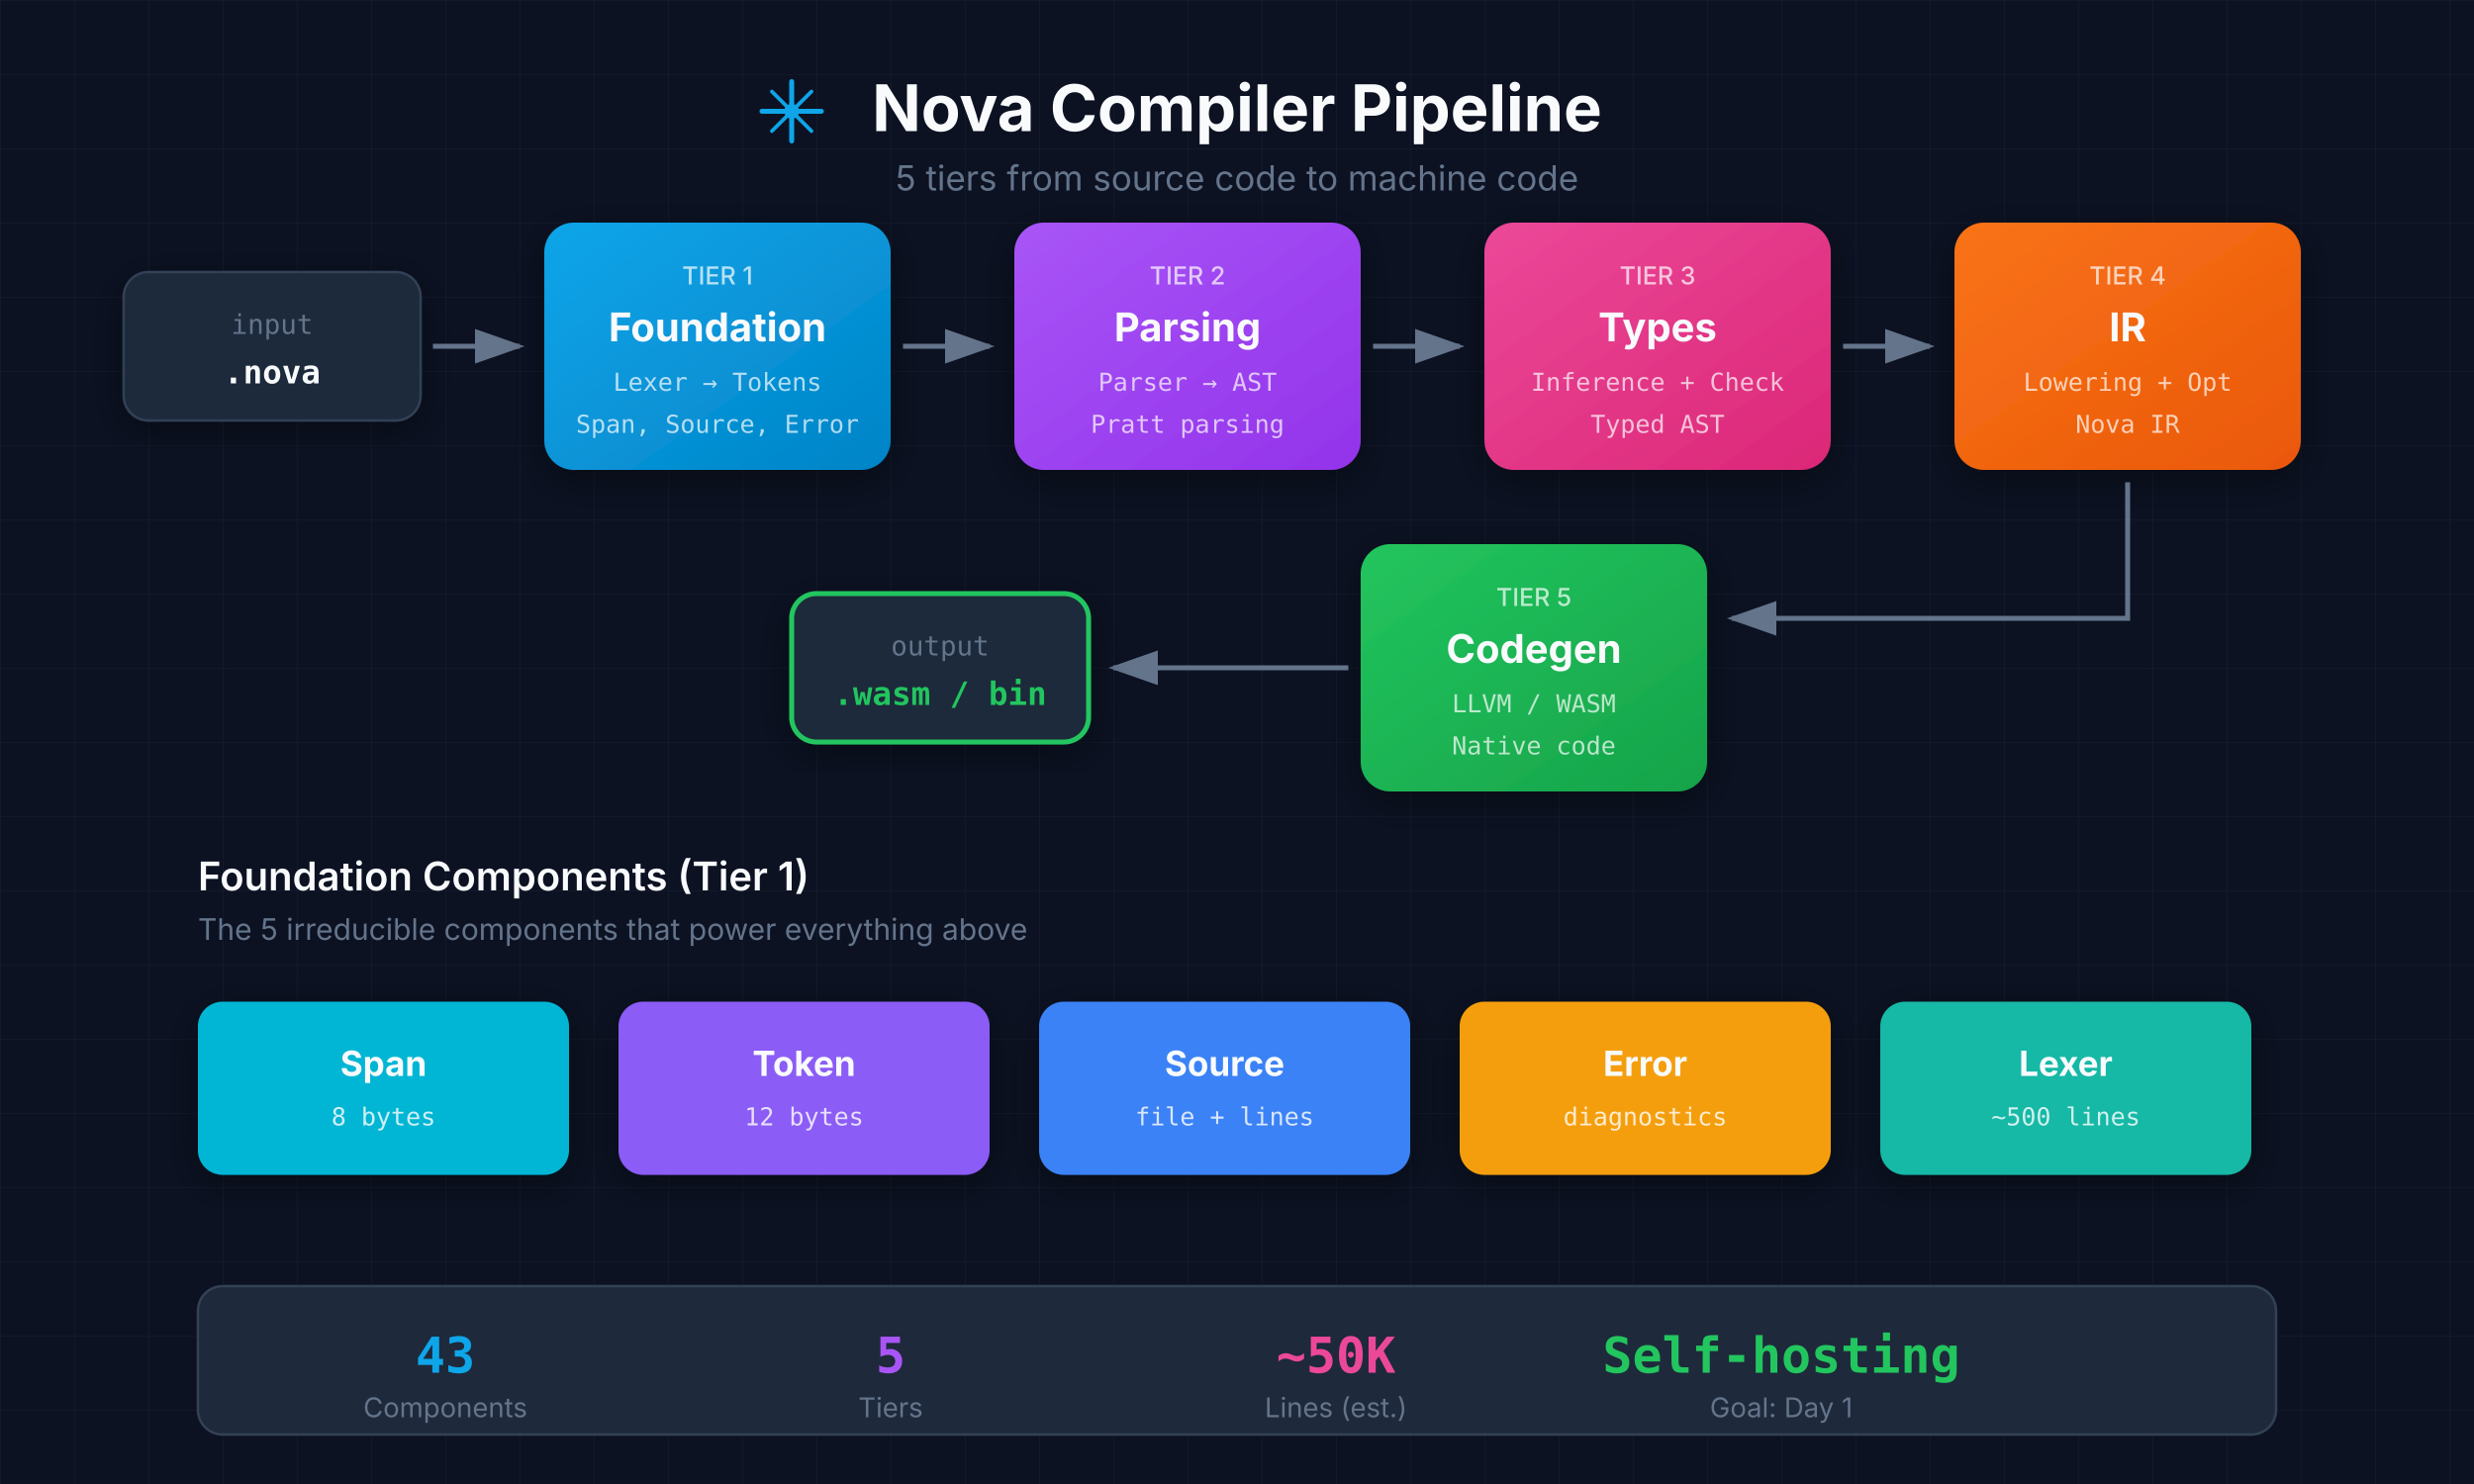
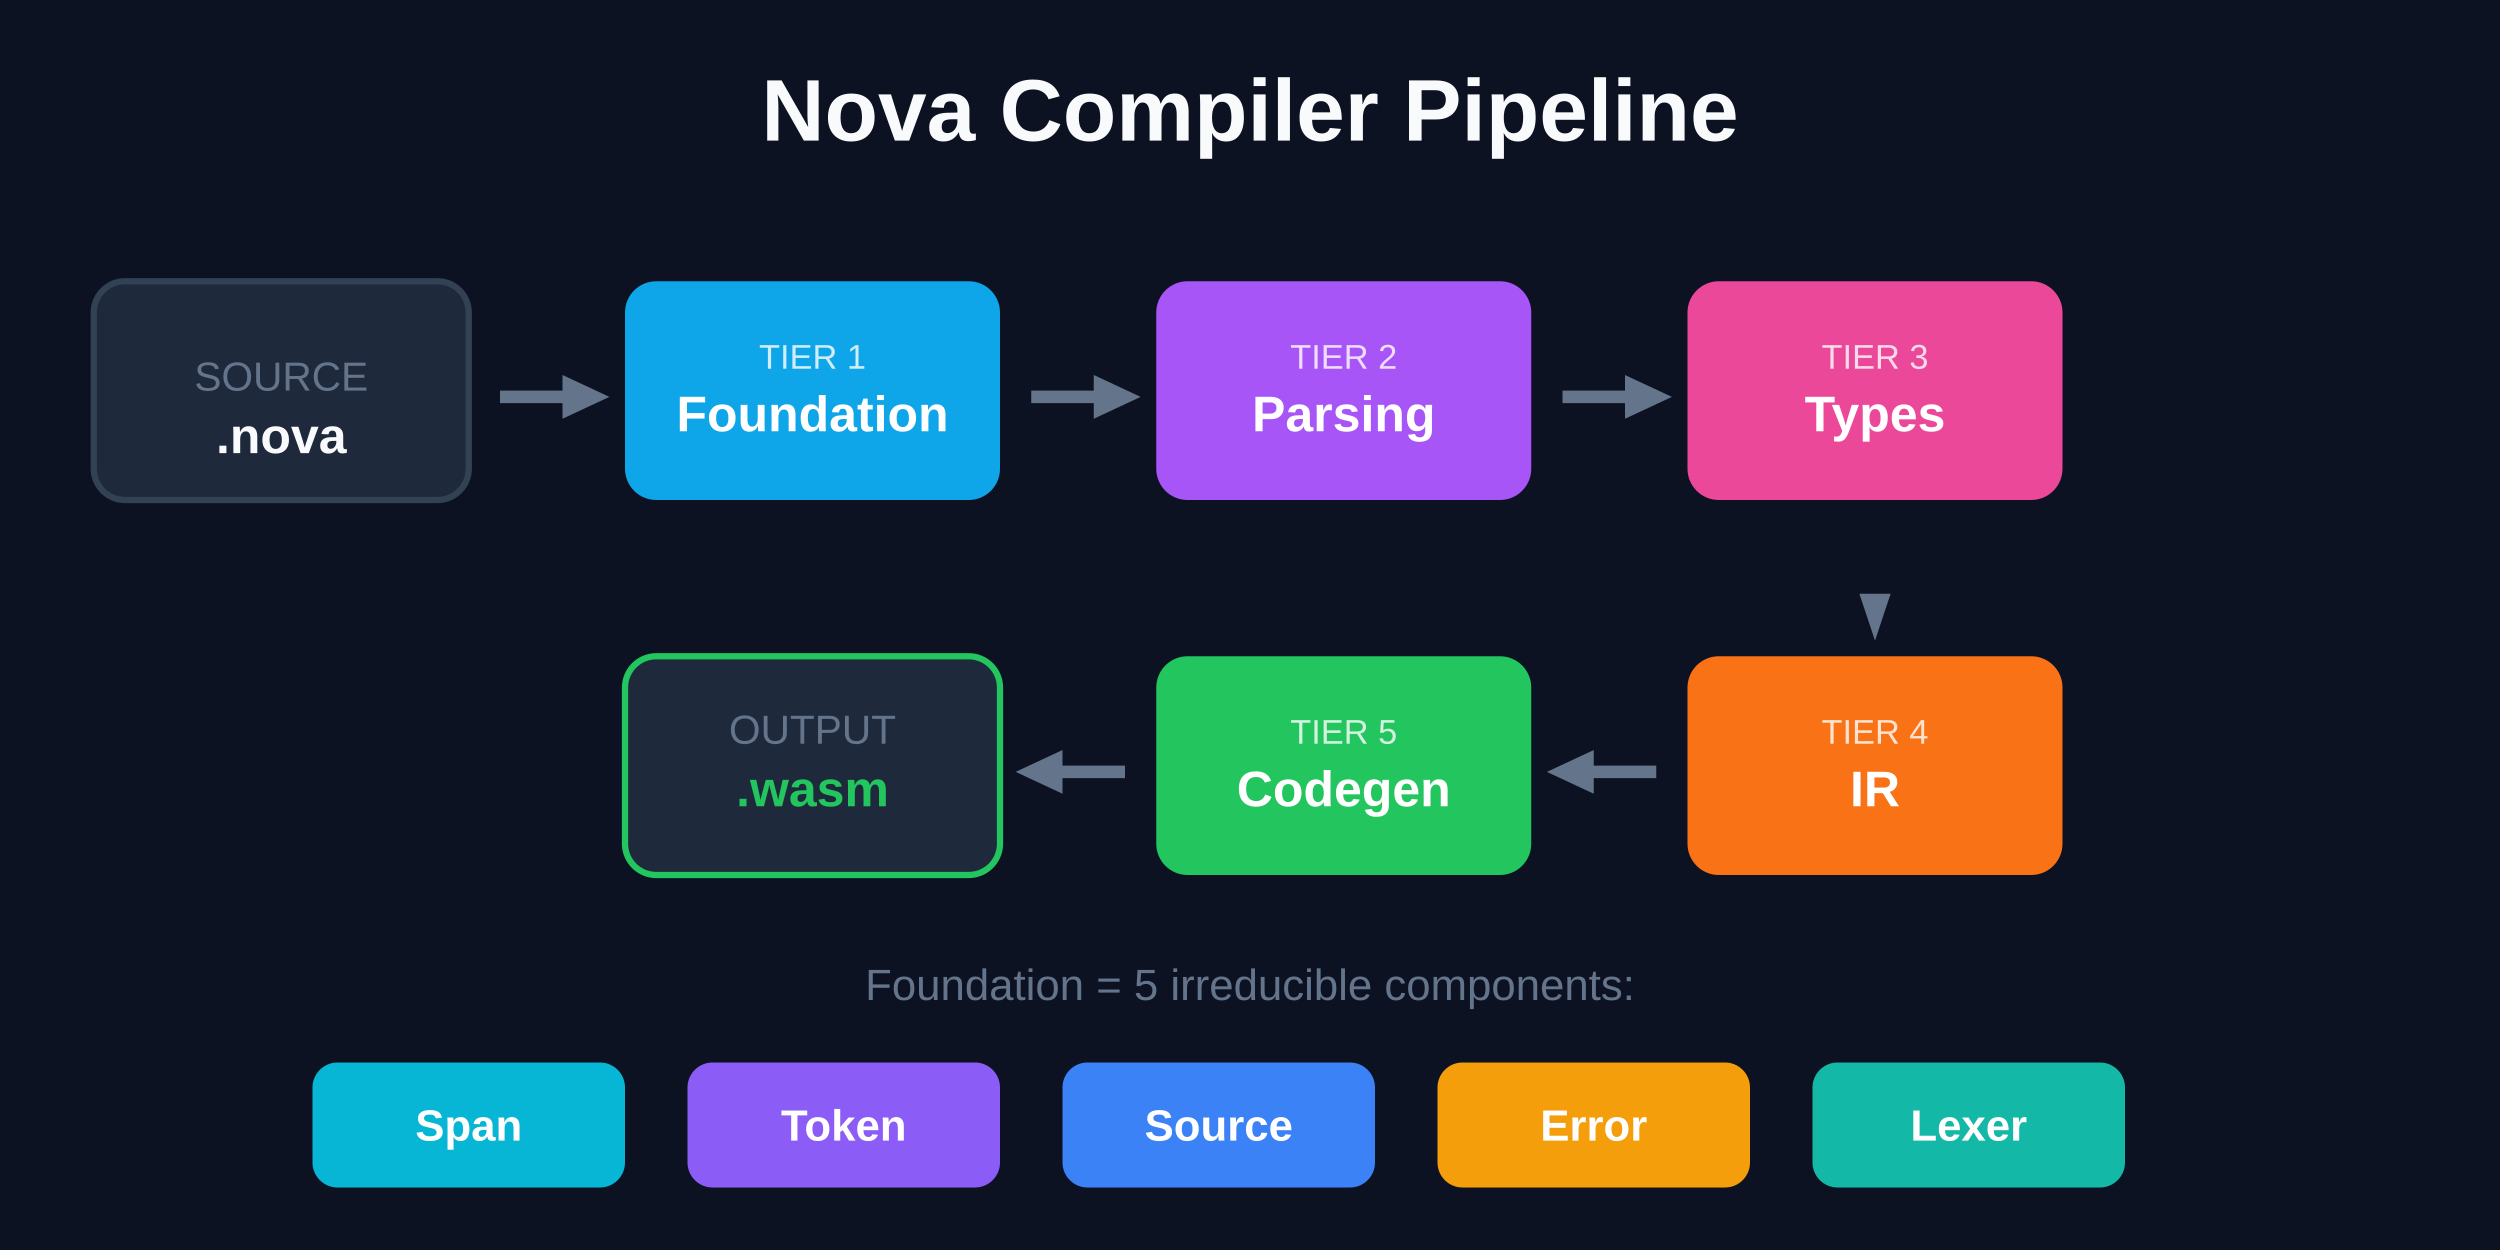
- <svg xmlns="http://www.w3.org/2000/svg" width="1000" height="600">
-   <defs>
-     <linearGradient id="foundationGrad" x1="0%" y1="0%" x2="100%" y2="100%">
-       <stop offset="0%" style="stop-color:#0ea5e9" />
-       <stop offset="100%" style="stop-color:#0284c7" />
-     </linearGradient>
-     <linearGradient id="parsingGrad" x1="0%" y1="0%" x2="100%" y2="100%">
-       <stop offset="0%" style="stop-color:#a855f7" />
-       <stop offset="100%" style="stop-color:#9333ea" />
-     </linearGradient>
-     <linearGradient id="typesGrad" x1="0%" y1="0%" x2="100%" y2="100%">
-       <stop offset="0%" style="stop-color:#ec4899" />
-       <stop offset="100%" style="stop-color:#db2777" />
-     </linearGradient>
-     <linearGradient id="irGrad" x1="0%" y1="0%" x2="100%" y2="100%">
-       <stop offset="0%" style="stop-color:#f97316" />
-       <stop offset="100%" style="stop-color:#ea580c" />
-     </linearGradient>
-     <linearGradient id="codegenGrad" x1="0%" y1="0%" x2="100%" y2="100%">
-       <stop offset="0%" style="stop-color:#22c55e" />
-       <stop offset="100%" style="stop-color:#16a34a" />
-     </linearGradient>
-     <filter id="cardShadow" x="-20%" y="-20%" width="140%" height="140%">
-       <feDropShadow dx="0" dy="4" stdDeviation="8" flood-color="#000" flood-opacity="0.4" />
-     </filter>
-     <pattern id="grid" width="30" height="30" patternUnits="userSpaceOnUse">
-       <path d="M 30 0 L 0 0 0 30" fill="none" stroke="#1e293b" stroke-width="0.5" opacity="0.5" />
-     </pattern>
-     <marker id="arrow" markerWidth="10" markerHeight="7" refX="9" refY="3.5" orient="auto">
-       <polygon points="0 0, 10 3.5, 0 7" fill="#64748b" />
-     </marker>
-     <marker id="arrowWhite" markerWidth="10" markerHeight="7" refX="9" refY="3.5" orient="auto">
-       <polygon points="0 0, 10 3.5, 0 7" fill="#f8fafc" />
-     </marker>
-   </defs>
-   <rect width="1000" height="600" fill="#0c1222" />
-   <rect width="1000" height="600" fill="url(#grid)" />
-   <g transform="translate(500, 45)">
-     <g transform="translate(-180, 0)">
-       <line x1="0" y1="-12" x2="0" y2="12" stroke="#0ea5e9" stroke-width="2" stroke-linecap="round" />
-       <line x1="-12" y1="0" x2="12" y2="0" stroke="#0ea5e9" stroke-width="2" stroke-linecap="round" />
-       <line x1="-8" y1="-8" x2="8" y2="8" stroke="#0ea5e9" stroke-width="1.5" stroke-linecap="round" />
-       <line x1="8" y1="-8" x2="-8" y2="8" stroke="#0ea5e9" stroke-width="1.5" stroke-linecap="round" />
-       <circle cx="0" cy="0" r="3" fill="#0ea5e9" />
-     </g>
-     <text x="0" y="8" text-anchor="middle" font-family="Inter, system-ui, sans-serif" font-size="26" font-weight="700" fill="#f8fafc">
-       Nova Compiler Pipeline
-     </text>
-     <text x="0" y="32" text-anchor="middle" font-family="Inter, system-ui, sans-serif" font-size="14" fill="#64748b">
-       5 tiers from source code to machine code
-     </text>
-   </g>
-   <g transform="translate(50, 110)">
-     <rect width="120" height="60" rx="10" fill="#1e293b" stroke="#334155" stroke-width="1" filter="url(#cardShadow)" />
-     <text x="60" y="25" text-anchor="middle" font-family="JetBrains Mono, monospace" font-size="11" fill="#64748b">input</text>
-     <text x="60" y="45" text-anchor="middle" font-family="JetBrains Mono, monospace" font-size="13" font-weight="600" fill="#f8fafc">.nova</text>
-   </g>
-   <line x1="175" y1="140" x2="210" y2="140" stroke="#64748b" stroke-width="2" marker-end="url(#arrow)" />
-   <g transform="translate(220, 90)">
-     <rect width="140" height="100" rx="12" fill="url(#foundationGrad)" filter="url(#cardShadow)" />
-     <text x="70" y="25" text-anchor="middle" font-family="Inter, sans-serif" font-size="10" font-weight="500" fill="rgba(255,255,255,0.7)">TIER 1</text>
-     <text x="70" y="48" text-anchor="middle" font-family="Inter, sans-serif" font-size="16" font-weight="700" fill="#f8fafc">Foundation</text>
-     <text x="70" y="68" text-anchor="middle" font-family="JetBrains Mono, monospace" font-size="10" fill="rgba(255,255,255,0.7)">Lexer → Tokens</text>
-     <text x="70" y="85" text-anchor="middle" font-family="JetBrains Mono, monospace" font-size="10" fill="rgba(255,255,255,0.7)">Span, Source, Error</text>
-   </g>
-   <line x1="365" y1="140" x2="400" y2="140" stroke="#64748b" stroke-width="2" marker-end="url(#arrow)" />
-   <g transform="translate(410, 90)">
-     <rect width="140" height="100" rx="12" fill="url(#parsingGrad)" filter="url(#cardShadow)" />
-     <text x="70" y="25" text-anchor="middle" font-family="Inter, sans-serif" font-size="10" font-weight="500" fill="rgba(255,255,255,0.7)">TIER 2</text>
-     <text x="70" y="48" text-anchor="middle" font-family="Inter, sans-serif" font-size="16" font-weight="700" fill="#f8fafc">Parsing</text>
-     <text x="70" y="68" text-anchor="middle" font-family="JetBrains Mono, monospace" font-size="10" fill="rgba(255,255,255,0.7)">Parser → AST</text>
-     <text x="70" y="85" text-anchor="middle" font-family="JetBrains Mono, monospace" font-size="10" fill="rgba(255,255,255,0.7)">Pratt parsing</text>
-   </g>
-   <line x1="555" y1="140" x2="590" y2="140" stroke="#64748b" stroke-width="2" marker-end="url(#arrow)" />
-   <g transform="translate(600, 90)">
-     <rect width="140" height="100" rx="12" fill="url(#typesGrad)" filter="url(#cardShadow)" />
-     <text x="70" y="25" text-anchor="middle" font-family="Inter, sans-serif" font-size="10" font-weight="500" fill="rgba(255,255,255,0.7)">TIER 3</text>
-     <text x="70" y="48" text-anchor="middle" font-family="Inter, sans-serif" font-size="16" font-weight="700" fill="#f8fafc">Types</text>
-     <text x="70" y="68" text-anchor="middle" font-family="JetBrains Mono, monospace" font-size="10" fill="rgba(255,255,255,0.7)">Inference + Check</text>
-     <text x="70" y="85" text-anchor="middle" font-family="JetBrains Mono, monospace" font-size="10" fill="rgba(255,255,255,0.7)">Typed AST</text>
-   </g>
-   <line x1="745" y1="140" x2="780" y2="140" stroke="#64748b" stroke-width="2" marker-end="url(#arrow)" />
-   <g transform="translate(790, 90)">
-     <rect width="140" height="100" rx="12" fill="url(#irGrad)" filter="url(#cardShadow)" />
-     <text x="70" y="25" text-anchor="middle" font-family="Inter, sans-serif" font-size="10" font-weight="500" fill="rgba(255,255,255,0.7)">TIER 4</text>
-     <text x="70" y="48" text-anchor="middle" font-family="Inter, sans-serif" font-size="16" font-weight="700" fill="#f8fafc">IR</text>
-     <text x="70" y="68" text-anchor="middle" font-family="JetBrains Mono, monospace" font-size="10" fill="rgba(255,255,255,0.7)">Lowering + Opt</text>
-     <text x="70" y="85" text-anchor="middle" font-family="JetBrains Mono, monospace" font-size="10" fill="rgba(255,255,255,0.7)">Nova IR</text>
-   </g>
-   <path d="M 860 195 L 860 250 L 700 250" stroke="#64748b" stroke-width="2" fill="none" marker-end="url(#arrow)" />
-   <g transform="translate(550, 220)">
-     <rect width="140" height="100" rx="12" fill="url(#codegenGrad)" filter="url(#cardShadow)" />
-     <text x="70" y="25" text-anchor="middle" font-family="Inter, sans-serif" font-size="10" font-weight="500" fill="rgba(255,255,255,0.7)">TIER 5</text>
-     <text x="70" y="48" text-anchor="middle" font-family="Inter, sans-serif" font-size="16" font-weight="700" fill="#f8fafc">Codegen</text>
-     <text x="70" y="68" text-anchor="middle" font-family="JetBrains Mono, monospace" font-size="10" fill="rgba(255,255,255,0.7)">LLVM / WASM</text>
-     <text x="70" y="85" text-anchor="middle" font-family="JetBrains Mono, monospace" font-size="10" fill="rgba(255,255,255,0.7)">Native code</text>
-   </g>
-   <line x1="545" y1="270" x2="450" y2="270" stroke="#64748b" stroke-width="2" marker-end="url(#arrow)" />
-   <g transform="translate(320, 240)">
-     <rect width="120" height="60" rx="10" fill="#1e293b" stroke="#22c55e" stroke-width="2" filter="url(#cardShadow)" />
-     <text x="60" y="25" text-anchor="middle" font-family="JetBrains Mono, monospace" font-size="11" fill="#64748b">output</text>
-     <text x="60" y="45" text-anchor="middle" font-family="JetBrains Mono, monospace" font-size="13" font-weight="600" fill="#22c55e">.wasm / bin</text>
-   </g>
-   <g transform="translate(80, 360)">
-     <text x="0" y="0" font-family="Inter, sans-serif" font-size="16" font-weight="600" fill="#f8fafc">Foundation Components (Tier 1)</text>
-     <text x="0" y="20" font-family="Inter, sans-serif" font-size="12" fill="#64748b">The 5 irreducible components that power everything above</text>
-     <g transform="translate(0, 45)">
-       <g filter="url(#cardShadow)">
-         <rect width="150" height="70" rx="10" fill="#06b6d4" />
-         <text x="75" y="30" text-anchor="middle" font-family="Inter, sans-serif" font-size="14" font-weight="700" fill="#f8fafc">Span</text>
-         <text x="75" y="50" text-anchor="middle" font-family="JetBrains Mono, monospace" font-size="10" fill="rgba(255,255,255,0.8)">8 bytes</text>
-       </g>
-       <g transform="translate(170, 0)" filter="url(#cardShadow)">
-         <rect width="150" height="70" rx="10" fill="#8b5cf6" />
-         <text x="75" y="30" text-anchor="middle" font-family="Inter, sans-serif" font-size="14" font-weight="700" fill="#f8fafc">Token</text>
-         <text x="75" y="50" text-anchor="middle" font-family="JetBrains Mono, monospace" font-size="10" fill="rgba(255,255,255,0.8)">12 bytes</text>
-       </g>
-       <g transform="translate(340, 0)" filter="url(#cardShadow)">
-         <rect width="150" height="70" rx="10" fill="#3b82f6" />
-         <text x="75" y="30" text-anchor="middle" font-family="Inter, sans-serif" font-size="14" font-weight="700" fill="#f8fafc">Source</text>
-         <text x="75" y="50" text-anchor="middle" font-family="JetBrains Mono, monospace" font-size="10" fill="rgba(255,255,255,0.8)">file + lines</text>
-       </g>
-       <g transform="translate(510, 0)" filter="url(#cardShadow)">
-         <rect width="150" height="70" rx="10" fill="#f59e0b" />
-         <text x="75" y="30" text-anchor="middle" font-family="Inter, sans-serif" font-size="14" font-weight="700" fill="#f8fafc">Error</text>
-         <text x="75" y="50" text-anchor="middle" font-family="JetBrains Mono, monospace" font-size="10" fill="rgba(255,255,255,0.8)">diagnostics</text>
-       </g>
-       <g transform="translate(680, 0)" filter="url(#cardShadow)">
-         <rect width="150" height="70" rx="10" fill="#14b8a6" />
-         <text x="75" y="30" text-anchor="middle" font-family="Inter, sans-serif" font-size="14" font-weight="700" fill="#f8fafc">Lexer</text>
-         <text x="75" y="50" text-anchor="middle" font-family="JetBrains Mono, monospace" font-size="10" fill="rgba(255,255,255,0.8)">~500 lines</text>
-       </g>
-     </g>
-   </g>
-   <g transform="translate(80, 520)">
-     <rect width="840" height="60" rx="10" fill="#1e293b" stroke="#334155" stroke-width="1" />
-     <g transform="translate(100, 35)">
-       <text x="0" y="0" text-anchor="middle" font-family="JetBrains Mono, monospace" font-size="20" font-weight="700" fill="#0ea5e9">43</text>
-       <text x="0" y="18" text-anchor="middle" font-family="Inter, sans-serif" font-size="11" fill="#64748b">Components</text>
-     </g>
-     <g transform="translate(280, 35)">
-       <text x="0" y="0" text-anchor="middle" font-family="JetBrains Mono, monospace" font-size="20" font-weight="700" fill="#a855f7">5</text>
-       <text x="0" y="18" text-anchor="middle" font-family="Inter, sans-serif" font-size="11" fill="#64748b">Tiers</text>
-     </g>
-     <g transform="translate(460, 35)">
-       <text x="0" y="0" text-anchor="middle" font-family="JetBrains Mono, monospace" font-size="20" font-weight="700" fill="#ec4899">~50K</text>
-       <text x="0" y="18" text-anchor="middle" font-family="Inter, sans-serif" font-size="11" fill="#64748b">Lines (est.)</text>
-     </g>
-     <g transform="translate(640, 35)">
-       <text x="0" y="0" text-anchor="middle" font-family="JetBrains Mono, monospace" font-size="20" font-weight="700" fill="#22c55e">Self-hosting</text>
-       <text x="0" y="18" text-anchor="middle" font-family="Inter, sans-serif" font-size="11" fill="#64748b">Goal: Day 1</text>
-     </g>
-   </g>
+ <svg xmlns="http://www.w3.org/2000/svg" width="800" height="400" viewBox="0 0 800 400">
+   <rect width="800" height="400" fill="#0c1222" />
+   <text x="400" y="45" text-anchor="middle" font-family="Arial, sans-serif" font-size="28" font-weight="700" fill="#f8fafc">Nova Compiler Pipeline</text>
+   <rect x="30" y="90" width="120" height="70" rx="10" fill="#1e293b" stroke="#334155" stroke-width="2" />
+   <text x="90" y="125" text-anchor="middle" font-family="Arial, sans-serif" font-size="13" fill="#64748b">SOURCE</text>
+   <text x="90" y="145" text-anchor="middle" font-family="Arial, sans-serif" font-size="16" font-weight="700" fill="#f8fafc">.nova</text>
+   <polygon points="160,125 180,125 180,120 195,127 180,134 180,129 160,129" fill="#64748b" />
+   <rect x="200" y="90" width="120" height="70" rx="10" fill="#0ea5e9" />
+   <text x="260" y="118" text-anchor="middle" font-family="Arial, sans-serif" font-size="11" fill="rgba(255,255,255,0.8)">TIER 1</text>
+   <text x="260" y="138" text-anchor="middle" font-family="Arial, sans-serif" font-size="16" font-weight="700" fill="#fff">Foundation</text>
+   <polygon points="330,125 350,125 350,120 365,127 350,134 350,129 330,129" fill="#64748b" />
+   <rect x="370" y="90" width="120" height="70" rx="10" fill="#a855f7" />
+   <text x="430" y="118" text-anchor="middle" font-family="Arial, sans-serif" font-size="11" fill="rgba(255,255,255,0.8)">TIER 2</text>
+   <text x="430" y="138" text-anchor="middle" font-family="Arial, sans-serif" font-size="16" font-weight="700" fill="#fff">Parsing</text>
+   <polygon points="500,125 520,125 520,120 535,127 520,134 520,129 500,129" fill="#64748b" />
+   <rect x="540" y="90" width="120" height="70" rx="10" fill="#ec4899" />
+   <text x="600" y="118" text-anchor="middle" font-family="Arial, sans-serif" font-size="11" fill="rgba(255,255,255,0.8)">TIER 3</text>
+   <text x="600" y="138" text-anchor="middle" font-family="Arial, sans-serif" font-size="16" font-weight="700" fill="#fff">Types</text>
+   <polygon points="600,170 600,190 595,190 600,205 605,190 600,190" fill="#64748b" />
+   <rect x="540" y="210" width="120" height="70" rx="10" fill="#f97316" />
+   <text x="600" y="238" text-anchor="middle" font-family="Arial, sans-serif" font-size="11" fill="rgba(255,255,255,0.8)">TIER 4</text>
+   <text x="600" y="258" text-anchor="middle" font-family="Arial, sans-serif" font-size="16" font-weight="700" fill="#fff">IR</text>
+   <polygon points="530,245 510,245 510,240 495,247 510,254 510,249 530,249" fill="#64748b" />
+   <rect x="370" y="210" width="120" height="70" rx="10" fill="#22c55e" />
+   <text x="430" y="238" text-anchor="middle" font-family="Arial, sans-serif" font-size="11" fill="rgba(255,255,255,0.8)">TIER 5</text>
+   <text x="430" y="258" text-anchor="middle" font-family="Arial, sans-serif" font-size="16" font-weight="700" fill="#fff">Codegen</text>
+   <polygon points="360,245 340,245 340,240 325,247 340,254 340,249 360,249" fill="#64748b" />
+   <rect x="200" y="210" width="120" height="70" rx="10" fill="#1e293b" stroke="#22c55e" stroke-width="2" />
+   <text x="260" y="238" text-anchor="middle" font-family="Arial, sans-serif" font-size="13" fill="#64748b">OUTPUT</text>
+   <text x="260" y="258" text-anchor="middle" font-family="Arial, sans-serif" font-size="16" font-weight="700" fill="#22c55e">.wasm</text>
+   <text x="400" y="320" text-anchor="middle" font-family="Arial, sans-serif" font-size="14" fill="#64748b">Foundation = 5 irreducible components:</text>
+   <rect x="100" y="340" width="100" height="40" rx="8" fill="#06b6d4" />
+   <text x="150" y="365" text-anchor="middle" font-family="Arial, sans-serif" font-size="14" font-weight="600" fill="#fff">Span</text>
+   <rect x="220" y="340" width="100" height="40" rx="8" fill="#8b5cf6" />
+   <text x="270" y="365" text-anchor="middle" font-family="Arial, sans-serif" font-size="14" font-weight="600" fill="#fff">Token</text>
+   <rect x="340" y="340" width="100" height="40" rx="8" fill="#3b82f6" />
+   <text x="390" y="365" text-anchor="middle" font-family="Arial, sans-serif" font-size="14" font-weight="600" fill="#fff">Source</text>
+   <rect x="460" y="340" width="100" height="40" rx="8" fill="#f59e0b" />
+   <text x="510" y="365" text-anchor="middle" font-family="Arial, sans-serif" font-size="14" font-weight="600" fill="#fff">Error</text>
+   <rect x="580" y="340" width="100" height="40" rx="8" fill="#14b8a6" />
+   <text x="630" y="365" text-anchor="middle" font-family="Arial, sans-serif" font-size="14" font-weight="600" fill="#fff">Lexer</text>
</svg>
